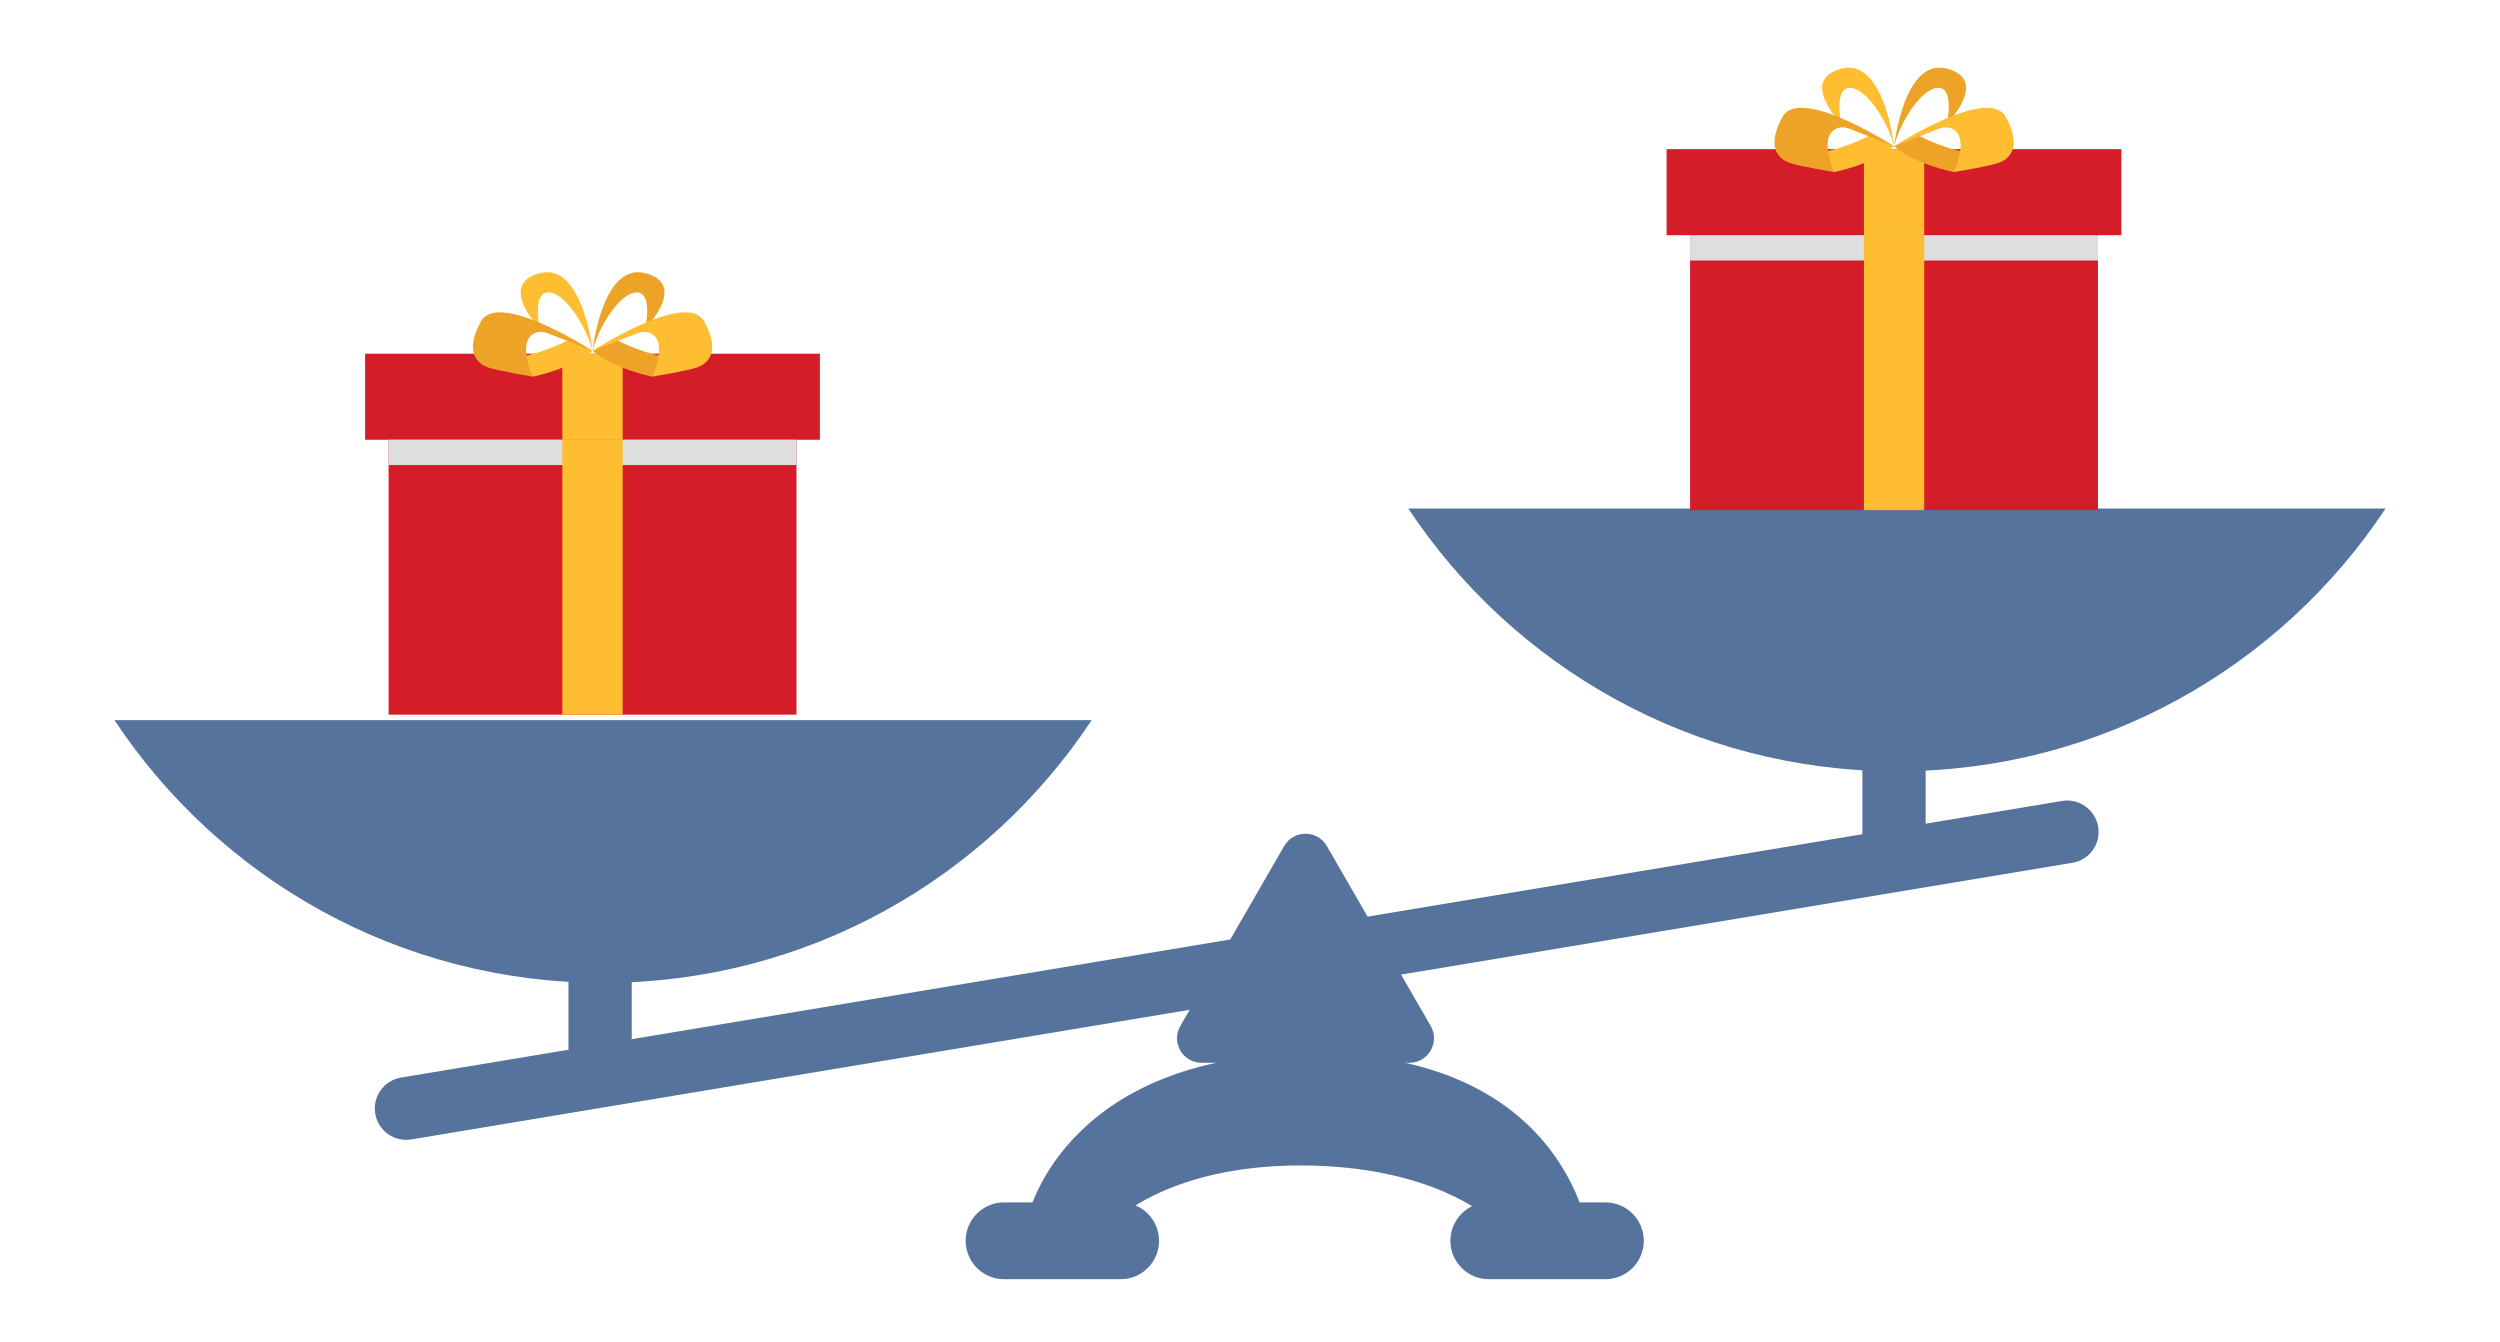
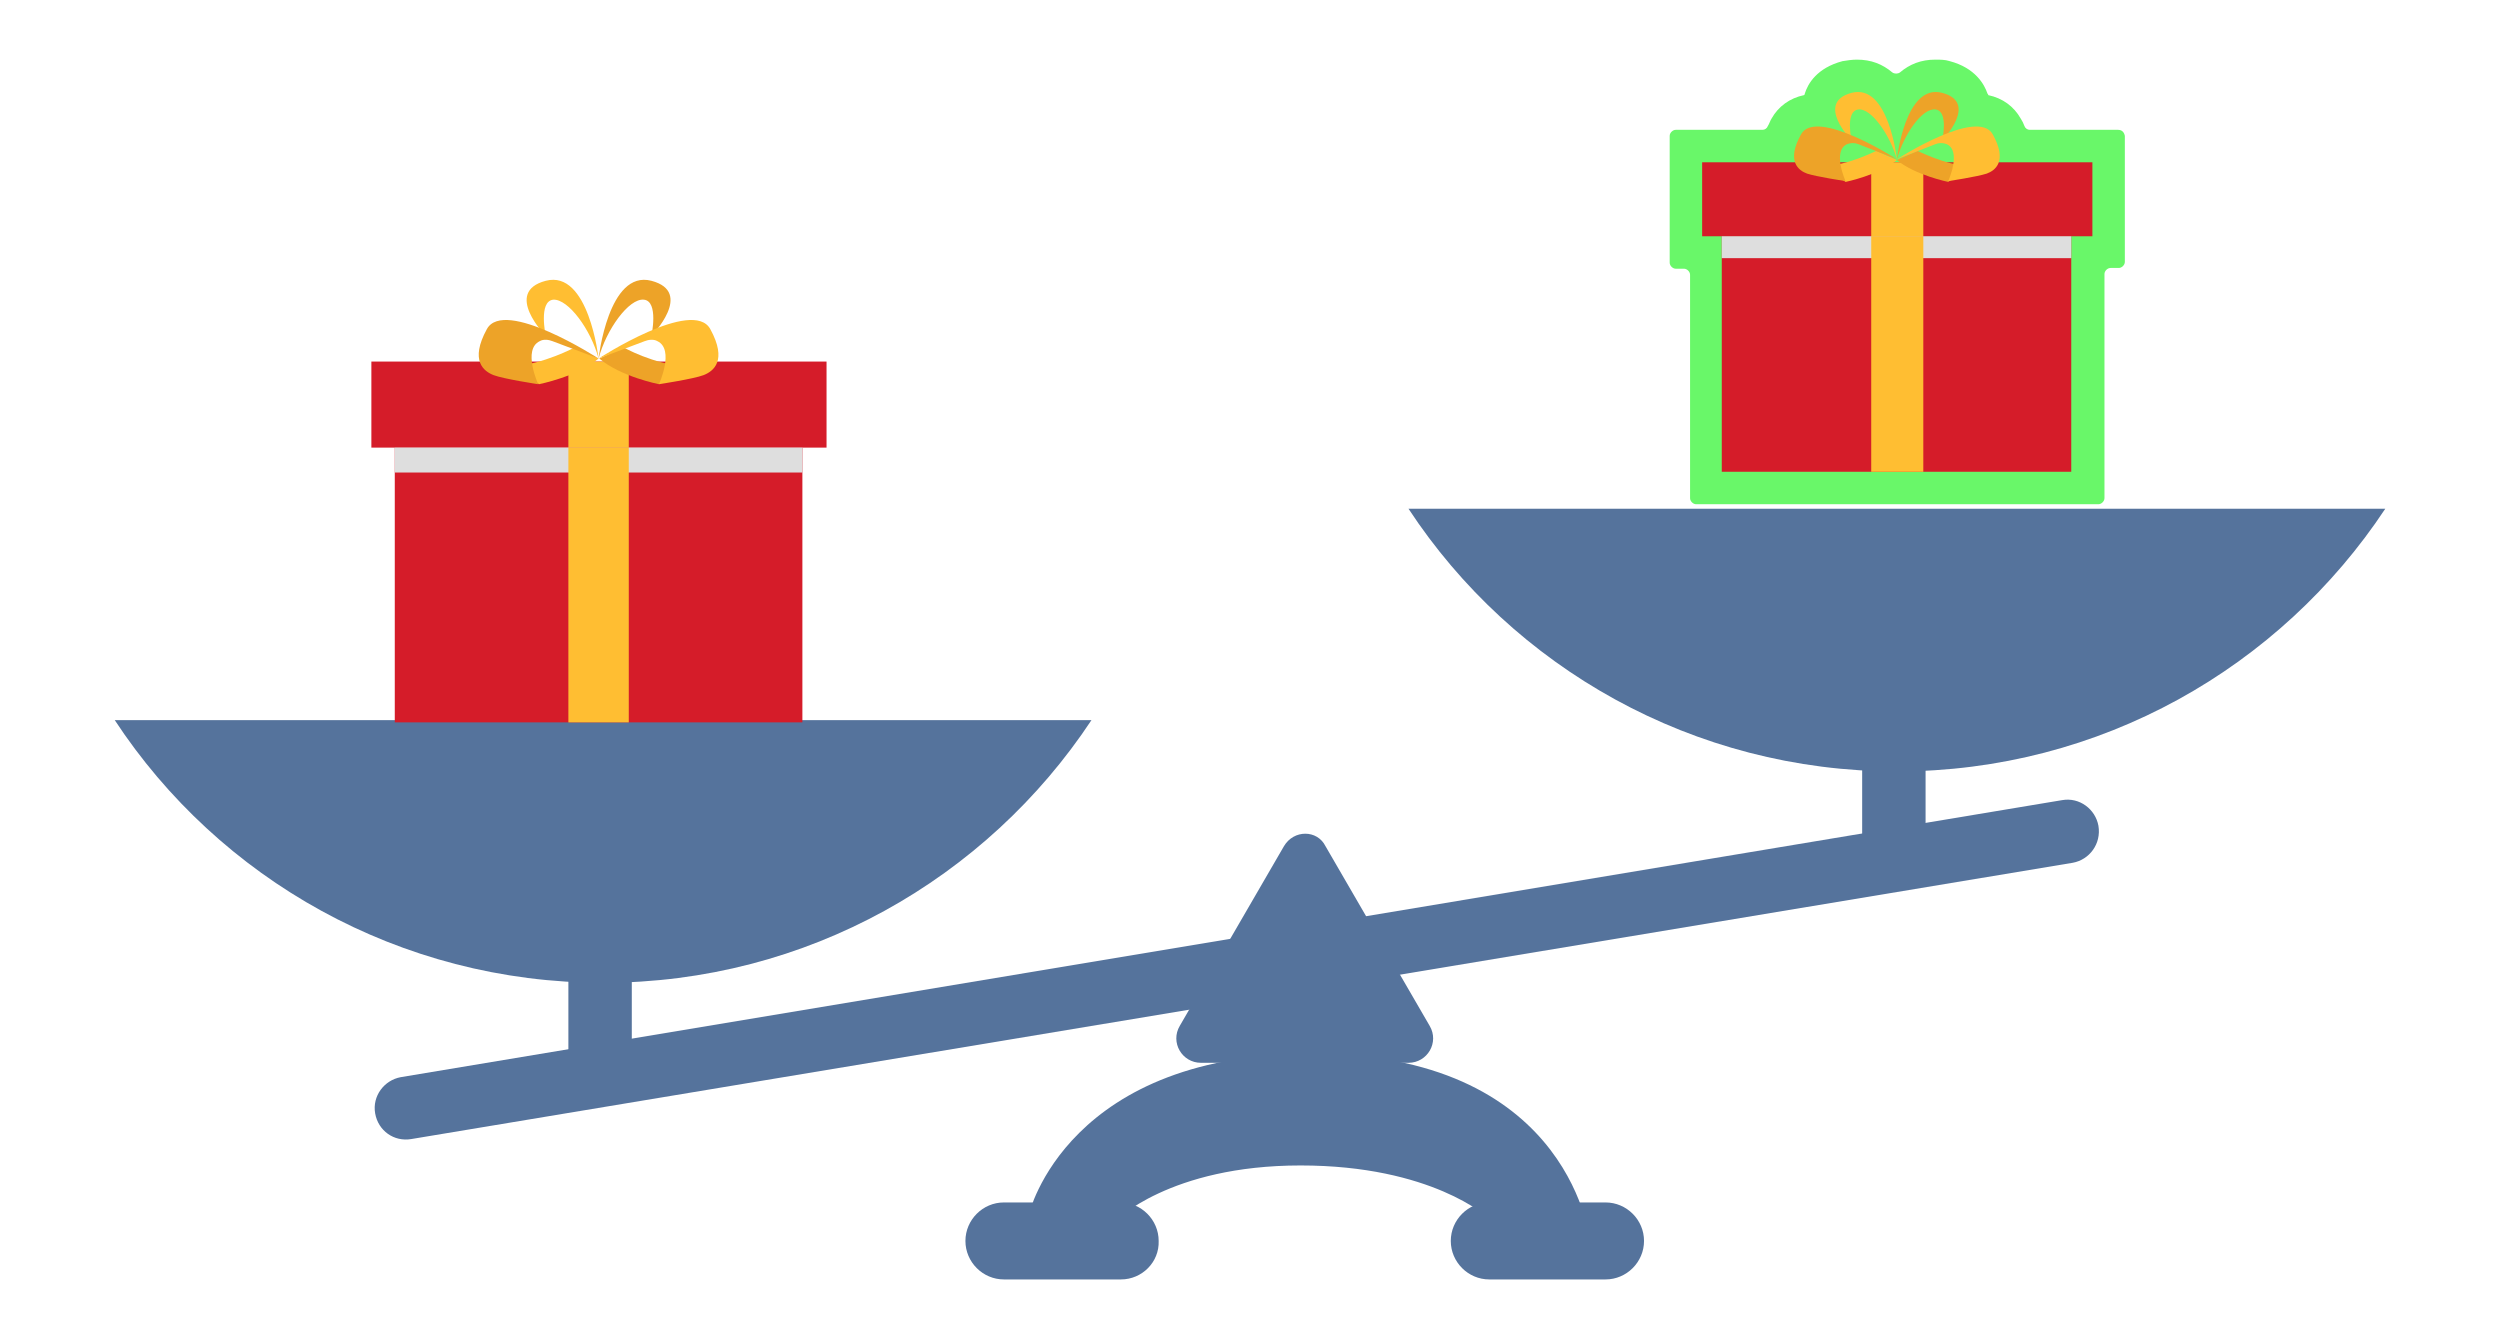
- <svg xmlns="http://www.w3.org/2000/svg" version="1.1" id="_x31_" x="0px" y="0px" viewBox="0 0 331.2 177.69" style="enable-background:new 0 0 331.2 177.69;" xml:space="preserve">
+ <svg xmlns="http://www.w3.org/2000/svg" version="1.1" id="_x31_" x="0px" y="0px" viewBox="0 0 331.2 177.7" style="enable-background:new 0 0 331.2 177.7;" xml:space="preserve">
  <style type="text/css">
	.st0{fill:#55739C;}
- 	.st1{fill:#D51C29;}
- 	.st2{fill:#DEDEDE;}
- 	.st3{fill:#FFBE32;}
- 	.st4{fill:#EDA328;}
+ 	.st1{fill:#69F769;}
+ 	.st2{fill:#D51C29;}
+ 	.st3{fill:#DEDEDE;}
+ 	.st4{fill:#FFBE32;}
+ 	.st5{fill:#EDA328;}
</style>
  <g>
    <g>
-       <path class="st0" d="M136.27,160.89c0,0,5.03-21.82,38.61-21.33s35.79,25.13,35.79,25.13l-13.6-3.43c0,0-7.45-6.86-24.8-6.86    s-24.59,7.35-24.59,7.35L136.27,160.89z" />
-       <path class="st0" d="M148.46,169.47h-15.44c-2.81,0-5.09-2.28-5.09-5.09l0,0c0-2.81,2.28-5.09,5.09-5.09h15.44    c2.81,0,5.09,2.28,5.09,5.09l0,0C153.55,167.19,151.27,169.47,148.46,169.47z" />
-       <path class="st0" d="M212.68,169.47h-15.44c-2.81,0-5.09-2.28-5.09-5.09l0,0c0-2.81,2.28-5.09,5.09-5.09h15.44    c2.81,0,5.09,2.28,5.09,5.09l0,0C217.77,167.19,215.49,169.47,212.68,169.47z" />
-       <path class="st0" d="M170.13,112.08l-13.76,23.84c-1.25,2.17,0.31,4.88,2.82,4.88h27.53c2.5,0,4.07-2.71,2.82-4.88l-13.76-23.84    C174.51,109.91,171.38,109.91,170.13,112.08z" />
+       <path class="st0" d="M136.3,160.9c0,0,5-21.8,38.6-21.3s35.8,25.1,35.8,25.1l-13.6-3.4c0,0-7.4-6.9-24.8-6.9s-24.6,7.4-24.6,7.4    L136.3,160.9z" />
+       <path class="st0" d="M148.5,169.5H133c-2.8,0-5.1-2.3-5.1-5.1l0,0c0-2.8,2.3-5.1,5.1-5.1h15.4c2.8,0,5.1,2.3,5.1,5.1l0,0    C153.6,167.2,151.3,169.5,148.5,169.5z" />
+       <path class="st0" d="M212.7,169.5h-15.4c-2.8,0-5.1-2.3-5.1-5.1l0,0c0-2.8,2.3-5.1,5.1-5.1h15.4c2.8,0,5.1,2.3,5.1,5.1l0,0    C217.8,167.2,215.5,169.5,212.7,169.5z" />
+       <path class="st0" d="M170.1,112.1l-13.8,23.8c-1.3,2.2,0.3,4.9,2.8,4.9h27.5c2.5,0,4.1-2.7,2.8-4.9l-13.8-23.8    C174.5,109.9,171.4,109.9,170.1,112.1z" />
    </g>
-     <path class="st0" d="M274.56,114.3L54.49,150.95c-2.26,0.38-4.4-1.15-4.78-3.41l0,0c-0.38-2.26,1.15-4.4,3.41-4.78l220.06-36.65   c2.26-0.38,4.4,1.15,4.78,3.41l0,0C278.35,111.79,276.82,113.92,274.56,114.3z" />
+     <path class="st0" d="M274.6,114.3L54.5,150.9c-2.3,0.4-4.4-1.1-4.8-3.4l0,0c-0.4-2.3,1.2-4.4,3.4-4.8l220.1-36.7   c2.3-0.4,4.4,1.2,4.8,3.4l0,0C278.4,111.8,276.8,113.9,274.6,114.3z" />
    <g>
-       <path class="st0" d="M144.63,95.4c-13.89,20.98-37.69,34.81-64.73,34.81S29.05,116.38,15.16,95.4H144.63z" />
-       <rect x="75.31" y="127.39" class="st0" width="8.38" height="12.39" />
+       <path class="st0" d="M144.6,95.4c-13.9,21-37.7,34.8-64.7,34.8S29,116.4,15.2,95.4H144.6z" />
+       <rect x="75.3" y="127.4" class="st0" width="8.4" height="12.4" />
    </g>
    <g>
-       <path class="st0" d="M316.04,67.37c-13.89,20.98-37.69,34.81-64.73,34.81s-50.85-13.84-64.74-34.81H316.04z" />
-       <rect x="246.73" y="99.35" class="st0" width="8.38" height="12.39" />
+       <path class="st0" d="M316,67.4c-13.9,21-37.7,34.8-64.7,34.8s-50.9-13.8-64.7-34.8C186.6,67.4,316,67.4,316,67.4z" />
+       <rect x="246.7" y="99.3" class="st0" width="8.4" height="12.4" />
    </g>
  </g>
  <g>
-     <rect x="48.37" y="46.86" class="st1" width="60.25" height="11.4" />
-     <rect x="51.48" y="58.26" class="st1" width="54.04" height="36.42" />
-     <rect x="51.48" y="58.26" class="st2" width="54.04" height="3.35" />
-     <rect x="74.5" y="58.26" class="st3" width="7.99" height="36.42" />
-     <rect x="74.5" y="46.86" class="st3" width="7.99" height="11.4" />
+     <g>
+       <path class="st1" d="M280.6,17.2h-11.7c-0.3,0-0.6-0.2-0.7-0.5c-0.1-0.3-0.3-0.7-0.5-1c-0.9-1.6-2.4-2.7-4.3-3.1    c0-0.1,0-0.1-0.1-0.2c-0.4-1.2-1.6-3.4-5-4.3c-0.6-0.2-1.3-0.2-1.9-0.2c-1.9,0-3.4,0.6-4.7,1.7c-0.3,0.2-0.7,0.2-1,0    c-1.3-1.1-2.8-1.7-4.7-1.7c-0.6,0-1.3,0.1-1.9,0.2c-3.4,0.9-4.6,3-5,4.3c0,0.1,0,0.1-0.1,0.2c-1.9,0.4-3.4,1.5-4.3,3.1    c-0.2,0.3-0.3,0.7-0.5,1c-0.1,0.3-0.4,0.5-0.7,0.5H222c-0.4,0-0.8,0.4-0.8,0.8v16.8c0,0.4,0.4,0.8,0.8,0.8h1.1    c0.4,0,0.8,0.4,0.8,0.8V66c0,0.4,0.4,0.8,0.8,0.8H278c0.4,0,0.8-0.4,0.8-0.8V36.3c0-0.4,0.4-0.8,0.8-0.8h1.1    c0.4,0,0.8-0.4,0.8-0.8V18C281.4,17.5,281.1,17.2,280.6,17.2z" />
+     </g>
+     <g>
+       <rect x="225.5" y="21.5" class="st2" width="51.7" height="9.8" />
+       <rect x="228.1" y="31.3" class="st2" width="46.3" height="31.2" />
+       <rect x="228.1" y="31.3" class="st3" width="46.3" height="2.9" />
+       <rect x="247.9" y="31.3" class="st4" width="6.9" height="31.2" />
+       <rect x="247.9" y="21.5" class="st4" width="6.9" height="9.8" />
+       <g>
+         <g>
+           <g>
+             <path class="st5" d="M251.3,21.1c0,0,1.1-10.1,6-8.8c4.9,1.3,0,6.3,0,6.3s0.9-3.9-0.9-4.1S252.2,17.9,251.3,21.1z" />
+             <g>
+               <path class="st5" d="M261,22l-2.9,2.1c0,0-4.4-0.9-6.8-2.9l2.7-1.2C254,19.9,257.6,21.9,261,22z" />
+               <path class="st4" d="M251.3,21.1c0,0,10.7-6.9,12.7-3.3c2,3.6,0.3,4.8-0.8,5.2c-1.2,0.4-5.1,1-5.1,1s1.8-4-0.2-4.9        c-0.5-0.2-1-0.2-1.5,0L251.3,21.1z" />
+             </g>
+           </g>
+           <g>
+             <g>
+               <path class="st4" d="M241.6,22l2.9,2.1c0,0,4.4-0.9,6.8-2.9l-2.7-1.2C248.6,19.9,245,21.9,241.6,22z" />
+             </g>
+             <path class="st4" d="M251.3,21.1c0,0-1.1-10.1-6-8.8c-4.9,1.3,0,6.3,0,6.3s-0.9-3.9,0.9-4.1C247.9,14.3,250.4,17.9,251.3,21.1z       " />
+           </g>
+         </g>
+         <path class="st5" d="M251.3,21.1c0,0-10.7-6.9-12.7-3.3c-2,3.6-0.3,4.8,0.8,5.2c1.2,0.4,5.1,1,5.1,1s-1.8-4,0.2-4.9     c0.5-0.2,1-0.2,1.5,0L251.3,21.1z" />
+       </g>
+     </g>
+   </g>
+   <g>
+     <rect x="49.2" y="47.9" class="st2" width="60.3" height="11.4" />
+     <rect x="52.3" y="59.3" class="st2" width="54" height="36.4" />
+     <rect x="52.3" y="59.3" class="st3" width="54" height="3.3" />
+     <rect x="75.3" y="59.3" class="st4" width="8" height="36.4" />
+     <rect x="75.3" y="47.9" class="st4" width="8" height="11.4" />
    <g>
      <g>
        <g>
-           <path class="st4" d="M78.5,46.47c0,0,1.28-11.76,6.99-10.28s0,7.32,0,7.32s1.01-4.57-1.01-4.77      C82.46,38.54,79.5,42.71,78.5,46.47z" />
+           <path class="st5" d="M79.3,47.5c0,0,1.3-11.8,7-10.3c5.7,1.5,0,7.3,0,7.3s1-4.6-1-4.8S80.3,43.7,79.3,47.5z" />
          <g>
-             <path class="st4" d="M89.85,47.48l-3.43,2.42c0,0-5.1-1.01-7.92-3.43l3.16-1.45C81.65,45.02,85.88,47.3,89.85,47.48z" />
-             <path class="st3" d="M78.5,46.47c0,0,12.49-8.06,14.78-3.9c2.28,4.16,0.4,5.64-0.94,6.11c-1.34,0.47-5.91,1.21-5.91,1.21       s2.14-4.62-0.25-5.74c-0.54-0.25-1.17-0.22-1.72-0.01L78.5,46.47z" />
+             <path class="st5" d="M90.7,48.5l-3.4,2.4c0,0-5.1-1-7.9-3.4l3.2-1.5C82.5,46,86.7,48.3,90.7,48.5z" />
+             <path class="st4" d="M79.3,47.5c0,0,12.5-8.1,14.8-3.9c2.3,4.2,0.4,5.6-0.9,6.1c-1.3,0.5-5.9,1.2-5.9,1.2s2.1-4.6-0.2-5.7       c-0.5-0.3-1.2-0.2-1.7,0L79.3,47.5z" />
          </g>
        </g>
        <g>
          <g>
-             <path class="st3" d="M67.15,47.48l3.43,2.42c0,0,5.1-1.01,7.92-3.43l-3.16-1.45C75.34,45.02,71.11,47.3,67.15,47.48z" />
+             <path class="st4" d="M68,48.5l3.4,2.4c0,0,5.1-1,7.9-3.4L76.2,46C76.2,46,71.9,48.3,68,48.5z" />
          </g>
-           <path class="st3" d="M78.5,46.47c0,0-1.28-11.76-6.99-10.28s0,7.32,0,7.32s-1.01-4.57,1.01-4.77      C74.53,38.54,77.49,42.71,78.5,46.47z" />
+           <path class="st4" d="M79.3,47.5c0,0-1.3-11.8-7-10.3c-5.7,1.5,0,7.3,0,7.3s-1-4.6,1-4.8C75.3,39.6,78.3,43.7,79.3,47.5z" />
        </g>
      </g>
-       <path class="st4" d="M78.5,46.47c0,0-12.49-8.06-14.78-3.9c-2.28,4.16-0.4,5.64,0.94,6.11c1.34,0.47,5.91,1.21,5.91,1.21    s-2.14-4.62,0.25-5.74c0.54-0.25,1.17-0.22,1.72-0.01L78.5,46.47z" />
-     </g>
-   </g>
-   <g>
-     <rect x="220.79" y="19.76" class="st1" width="60.25" height="11.4" />
-     <rect x="223.9" y="31.16" class="st1" width="54.04" height="36.42" />
-     <rect x="223.9" y="31.16" class="st2" width="54.04" height="3.35" />
-     <rect x="246.93" y="31.16" class="st3" width="7.99" height="36.42" />
-     <rect x="246.93" y="19.76" class="st3" width="7.99" height="11.4" />
-     <g>
-       <g>
-         <g>
-           <path class="st4" d="M250.93,19.37c0,0,1.28-11.76,6.99-10.28c5.71,1.48,0,7.32,0,7.32s1.01-4.57-1.01-4.77      C254.88,11.44,251.93,15.61,250.93,19.37z" />
-           <g>
-             <path class="st4" d="M262.27,20.38l-3.43,2.42c0,0-5.1-1.01-7.92-3.43l3.16-1.45C254.07,17.92,258.3,20.2,262.27,20.38z" />
-             <path class="st3" d="M250.93,19.37c0,0,12.49-8.06,14.78-3.9c2.28,4.16,0.4,5.64-0.94,6.11c-1.34,0.47-5.91,1.21-5.91,1.21       s2.14-4.62-0.25-5.74c-0.54-0.25-1.17-0.22-1.72-0.01L250.93,19.37z" />
-           </g>
-         </g>
-         <g>
-           <g>
-             <path class="st3" d="M239.57,20.38l3.43,2.42c0,0,5.1-1.01,7.92-3.43l-3.16-1.45C247.76,17.92,243.54,20.2,239.57,20.38z" />
-           </g>
-           <path class="st3" d="M250.93,19.37c0,0-1.28-11.76-6.99-10.28c-5.71,1.48,0,7.32,0,7.32s-1.01-4.57,1.01-4.77      C246.96,11.44,249.91,15.61,250.93,19.37z" />
-         </g>
-       </g>
-       <path class="st4" d="M250.93,19.37c0,0-12.49-8.06-14.78-3.9c-2.28,4.16-0.4,5.64,0.94,6.11c1.34,0.47,5.91,1.21,5.91,1.21    s-2.14-4.62,0.25-5.74c0.54-0.25,1.17-0.22,1.72-0.01L250.93,19.37z" />
+       <path class="st5" d="M79.3,47.5c0,0-12.5-8.1-14.8-3.9c-2.3,4.2-0.4,5.6,0.9,6.1c1.3,0.5,5.9,1.2,5.9,1.2s-2.1-4.6,0.2-5.7    c0.5-0.3,1.2-0.2,1.7,0L79.3,47.5z" />
    </g>
  </g>
</svg>
